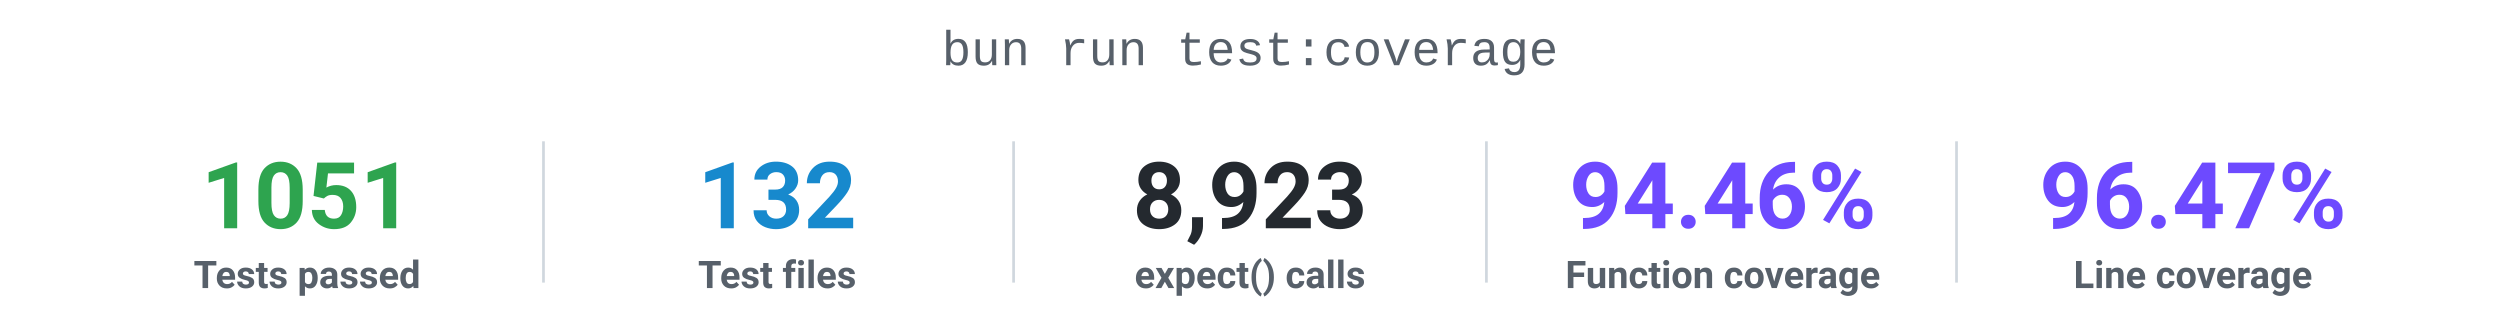
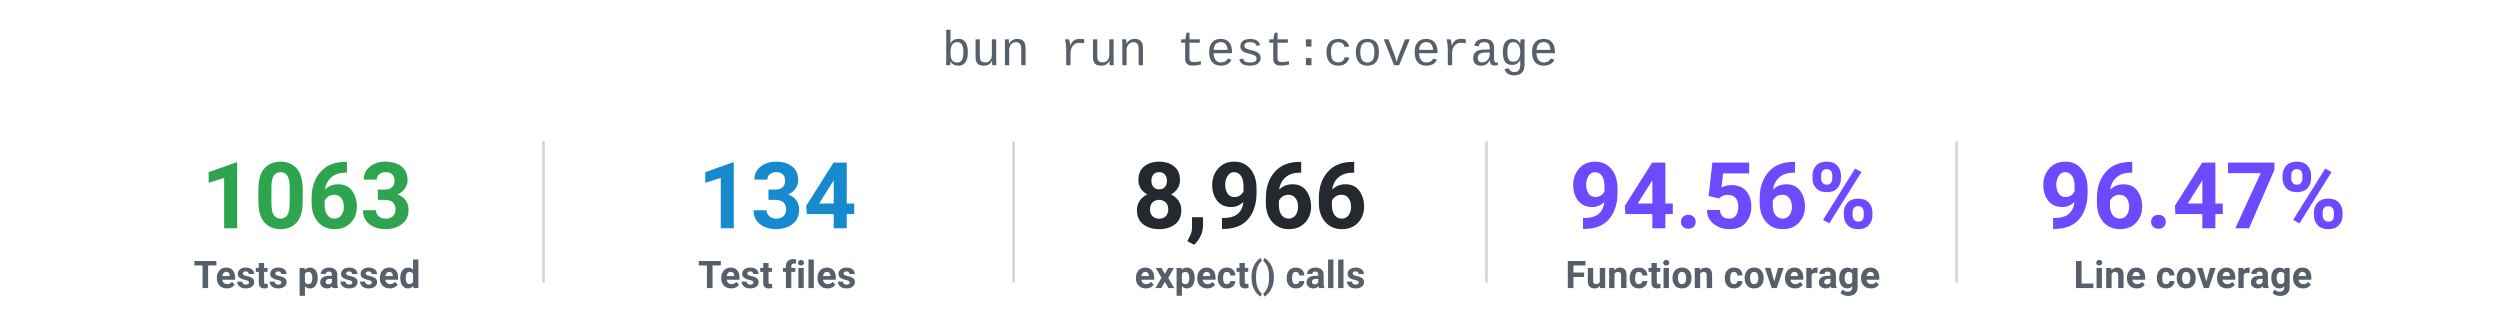
- <svg xmlns="http://www.w3.org/2000/svg" viewBox="0 0 920 122" width="920" height="122" role="img" aria-label="bun run test:coverage — 1051 tests passed, 132 test files, 8,923 expect() calls, 94.46% function coverage, 96.47% line coverage">
+ <svg xmlns="http://www.w3.org/2000/svg" viewBox="0 0 920 122" width="920" height="122" role="img" aria-label="bun run test:coverage — 1063 tests passed, 134 test files, 8,966 expect() calls, 94.56% function coverage, 96.47% line coverage">
  <style>
    .cmd { font-family: ui-monospace, SFMono-Regular, 'SF Mono', Menlo, Consolas, 'Liberation Mono', monospace; font-weight: 500; font-size: 18px; }
    .val { font-family: system-ui, -apple-system, BlinkMacSystemFont, 'Segoe UI', Roboto, sans-serif; font-weight: 700; font-size: 34px; }
    .lbl { font-family: system-ui, -apple-system, BlinkMacSystemFont, 'Segoe UI', Roboto, sans-serif; font-weight: 600; font-size: 14px; }
  </style>
  <text x="460" y="24" text-anchor="middle" class="cmd" fill="#57606a">bun run test:coverage</text>
  <line x1="200" y1="52" x2="200" y2="104" stroke="#d0d7de" stroke-width="1" />
  <line x1="373" y1="52" x2="373" y2="104" stroke="#d0d7de" stroke-width="1" />
  <line x1="547" y1="52" x2="547" y2="104" stroke="#d0d7de" stroke-width="1" />
  <line x1="720" y1="52" x2="720" y2="104" stroke="#d0d7de" stroke-width="1" />
-   <text x="113" y="84" text-anchor="middle" class="val" fill="#2ea44f">1051</text>
+   <text x="113" y="84" text-anchor="middle" class="val" fill="#2ea44f">1063</text>
  <text x="113" y="106" text-anchor="middle" class="lbl" fill="#57606a">Tests passed</text>
-   <text x="286" y="84" text-anchor="middle" class="val" fill="#1789cd">132</text>
+   <text x="286" y="84" text-anchor="middle" class="val" fill="#1789cd">134</text>
  <text x="286" y="106" text-anchor="middle" class="lbl" fill="#57606a">Test files</text>
-   <text x="460" y="84" text-anchor="middle" class="val" fill="#24292f">8,923</text>
+   <text x="460" y="84" text-anchor="middle" class="val" fill="#24292f">8,966</text>
  <text x="460" y="106" text-anchor="middle" class="lbl" fill="#57606a">expect() calls</text>
-   <text x="634" y="84" text-anchor="middle" class="val" fill="#6d4aff">94.46%</text>
+   <text x="634" y="84" text-anchor="middle" class="val" fill="#6d4aff">94.56%</text>
  <text x="634" y="106" text-anchor="middle" class="lbl" fill="#57606a">Function coverage</text>
  <text x="807" y="84" text-anchor="middle" class="val" fill="#6d4aff">96.47%</text>
  <text x="807" y="106" text-anchor="middle" class="lbl" fill="#57606a">Line coverage</text>
</svg>
